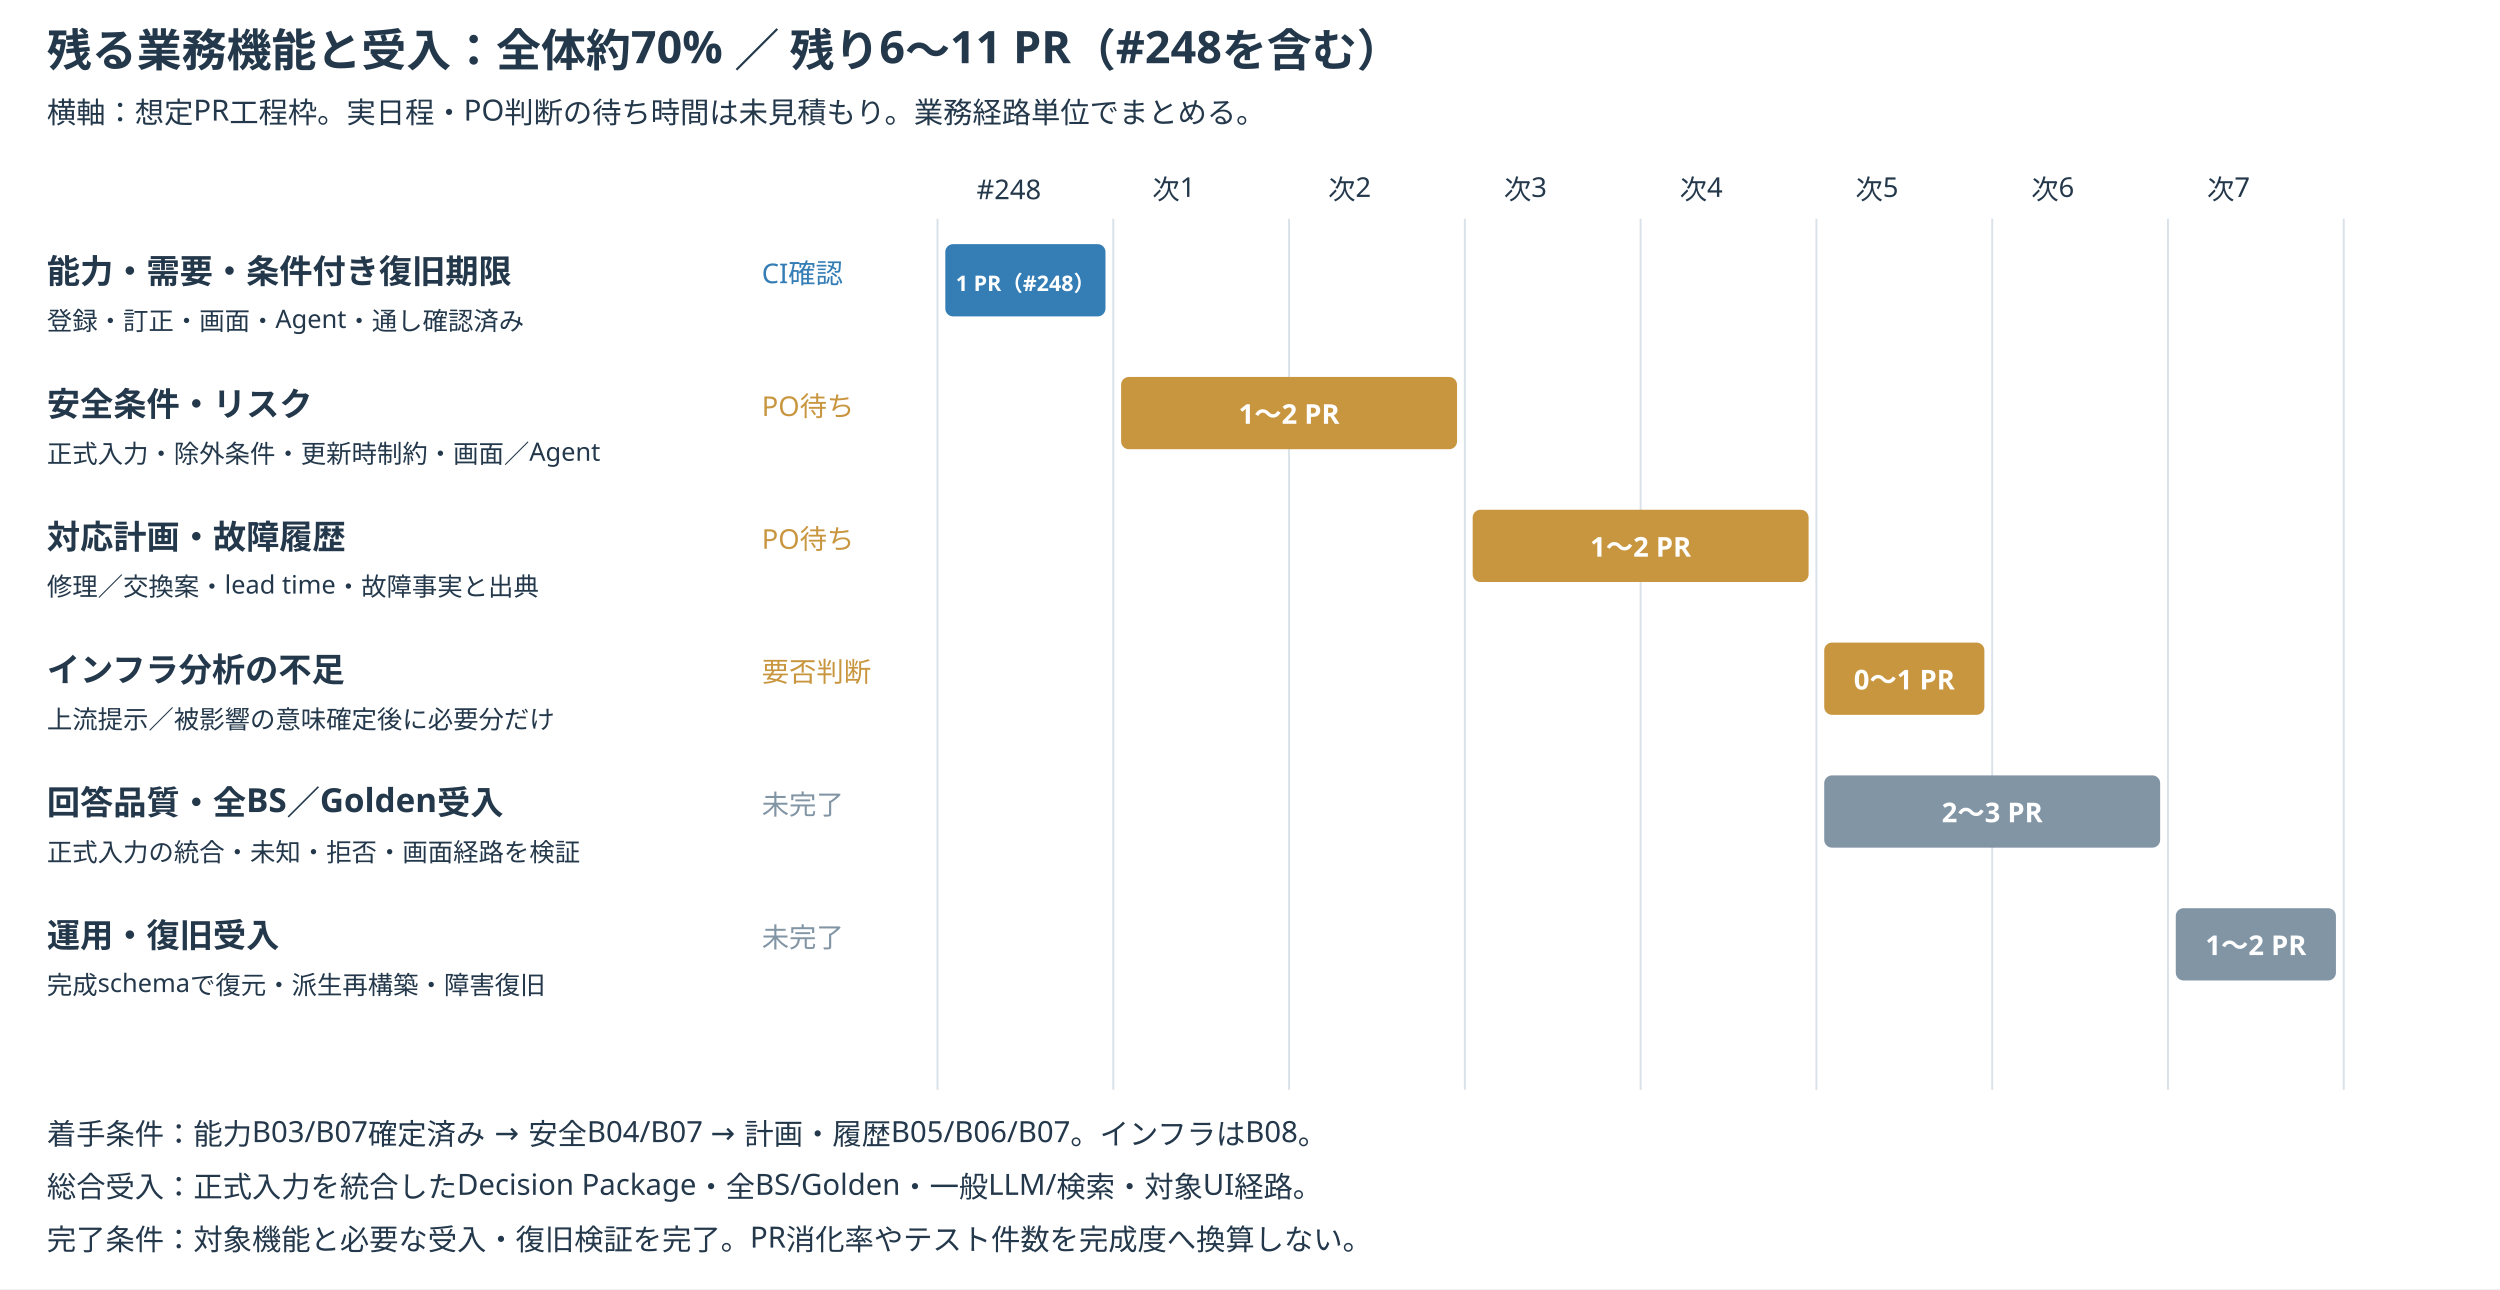
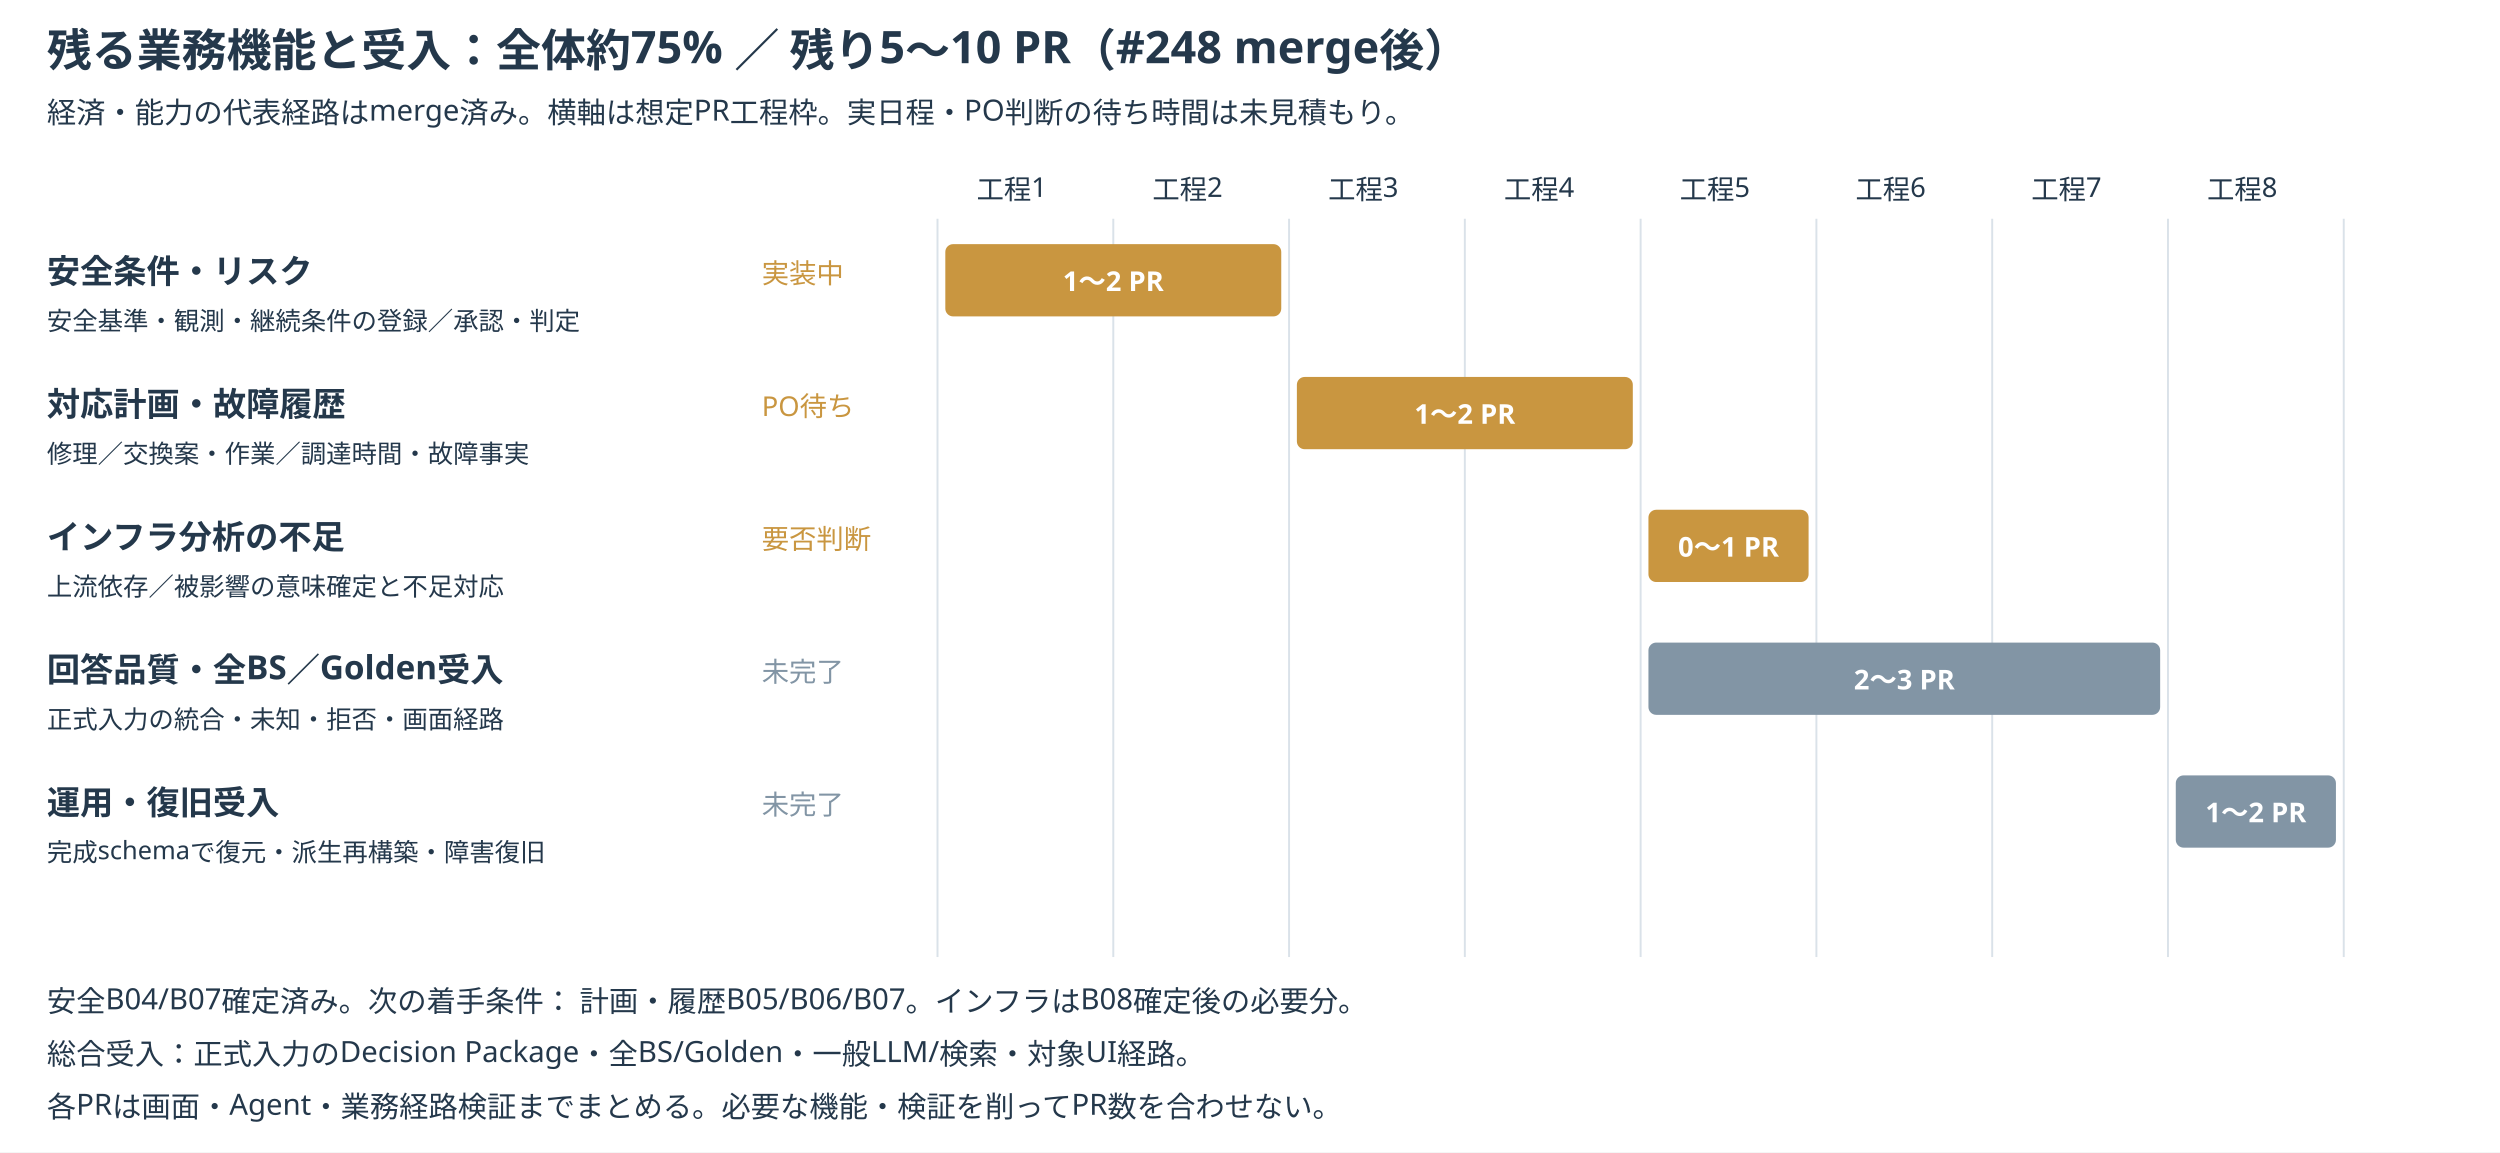
- <svg xmlns="http://www.w3.org/2000/svg" width="1280" height="660" viewBox="0 0 1280 660" role="img" aria-labelledby="title desc">
-   <rect width="1280" height="660" fill="white" />
+ <svg xmlns="http://www.w3.org/2000/svg" width="1280" height="590" viewBox="0 0 1280 590" role="img" aria-labelledby="title desc">
+   <rect width="1280" height="590" fill="white" />
  <g font-family="sans-serif" fill="#24384b">
-     <text x="24" y="34" font-size="23" font-weight="bold">残る業務機能と受入：全体約70% ／ 残り6〜11 PR（#248を含む）</text>
-     <text x="24" y="63" font-size="15">横軸：想定PR工程枠。実日程・PO判断の待ち時間は未見積もり。業務経路単位でまとめる。</text>
-     <path d="M480 112V558" stroke="#dae2e9" />
-     <text x="500" y="102" font-size="14">#248</text>
-     <path d="M570 112V558" stroke="#dae2e9" />
-     <text x="590" y="102" font-size="14">次1</text>
-     <path d="M660 112V558" stroke="#dae2e9" />
-     <text x="680" y="102" font-size="14">次2</text>
-     <path d="M750 112V558" stroke="#dae2e9" />
-     <text x="770" y="102" font-size="14">次3</text>
-     <path d="M840 112V558" stroke="#dae2e9" />
-     <text x="860" y="102" font-size="14">次4</text>
-     <path d="M930 112V558" stroke="#dae2e9" />
-     <text x="950" y="102" font-size="14">次5</text>
-     <path d="M1020 112V558" stroke="#dae2e9" />
-     <text x="1040" y="102" font-size="14">次6</text>
-     <path d="M1110 112V558" stroke="#dae2e9" />
-     <text x="1130" y="102" font-size="14">次7</text>
-     <path d="M1200 112V558" stroke="#dae2e9" />
-     <text x="24" y="145" font-size="17" font-weight="bold">能力・需要・条件付き復旧期限</text>
-     <text x="24" y="169" font-size="13">登録・訂正・画面・Agent・通し確認済み</text>
-     <text x="390" y="145" font-size="14" fill="#347db5">CI確認</text>
-     <rect x="484" y="125" width="82" height="37" rx="4" fill="#347db5" />
-     <text x="525" y="149" text-anchor="middle" font-size="11" fill="white" font-weight="bold">1 PR（#248）</text>
-     <text x="24" y="213" font-size="17" font-weight="bold">安全条件・リスク</text>
-     <text x="24" y="237" font-size="13">正式入力・除外条件・更新時制約・画面／Agent</text>
+     <text x="24" y="34" font-size="23" font-weight="bold">残る業務機能と受入：全体約75% ／ 残り5〜10 PR（#248 merge後）</text>
+     <text x="24" y="63" font-size="15">経済・能力の代表経路はmerge済み。横軸は想定PR工程枠。実日程・PO判断の待ち時間は未見積もり。</text>
+     <path d="M480 112V490" stroke="#dae2e9" />
+     <text x="500" y="102" font-size="14">工程1</text>
+     <path d="M570 112V490" stroke="#dae2e9" />
+     <text x="590" y="102" font-size="14">工程2</text>
+     <path d="M660 112V490" stroke="#dae2e9" />
+     <text x="680" y="102" font-size="14">工程3</text>
+     <path d="M750 112V490" stroke="#dae2e9" />
+     <text x="770" y="102" font-size="14">工程4</text>
+     <path d="M840 112V490" stroke="#dae2e9" />
+     <text x="860" y="102" font-size="14">工程5</text>
+     <path d="M930 112V490" stroke="#dae2e9" />
+     <text x="950" y="102" font-size="14">工程6</text>
+     <path d="M1020 112V490" stroke="#dae2e9" />
+     <text x="1040" y="102" font-size="14">工程7</text>
+     <path d="M1110 112V490" stroke="#dae2e9" />
+     <text x="1130" y="102" font-size="14">工程8</text>
+     <path d="M1200 112V490" stroke="#dae2e9" />
+     <text x="24" y="145" font-size="17" font-weight="bold">安全条件・リスク</text>
+     <text x="24" y="169" font-size="13">安全基準・観測・継続条件の登録／承認・判定</text>
+     <text x="390" y="145" font-size="14" fill="#c99640">実装中</text>
+     <rect x="484" y="125" width="172" height="37" rx="4" fill="#c99640" />
+     <text x="570" y="149" text-anchor="middle" font-size="14" fill="white" font-weight="bold">1〜2 PR</text>
+     <text x="24" y="213" font-size="17" font-weight="bold">対応計画・故障履歴</text>
+     <text x="24" y="237" font-size="13">修理／交換案・作業／調達時間・故障事実</text>
    <text x="390" y="213" font-size="14" fill="#c99640">PO待ち</text>
-     <rect x="574" y="193" width="172" height="37" rx="4" fill="#c99640" />
-     <text x="660" y="217" text-anchor="middle" font-size="14" fill="white" font-weight="bold">1〜2 PR</text>
-     <text x="24" y="281" font-size="17" font-weight="bold">対応計画・故障履歴</text>
-     <text x="24" y="305" font-size="13">修理／交換案・lead time・故障事実と出典</text>
-     <text x="390" y="281" font-size="14" fill="#c99640">PO待ち</text>
-     <rect x="754" y="261" width="172" height="37" rx="4" fill="#c99640" />
-     <text x="840" y="285" text-anchor="middle" font-size="14" fill="white" font-weight="bold">1〜2 PR</text>
-     <text x="24" y="349" font-size="17" font-weight="bold">インフラ分析の不足</text>
-     <text x="24" y="373" font-size="13">上流提示／被影響の意味確定後に必要分だけ</text>
-     <text x="390" y="349" font-size="14" fill="#c99640">要否判断</text>
-     <rect x="934" y="329" width="82" height="37" rx="4" fill="#c99640" />
-     <text x="975" y="353" text-anchor="middle" font-size="14" fill="white" font-weight="bold">0〜1 PR</text>
-     <text x="24" y="417" font-size="17" font-weight="bold">回答品質・全BS／Golden受入</text>
-     <text x="24" y="441" font-size="13">正式入力の統合・未知・拒否・画面経路を検証</text>
+     <rect x="664" y="193" width="172" height="37" rx="4" fill="#c99640" />
+     <text x="750" y="217" text-anchor="middle" font-size="14" fill="white" font-weight="bold">1〜2 PR</text>
+     <text x="24" y="281" font-size="17" font-weight="bold">インフラ分析の不足</text>
+     <text x="24" y="305" font-size="13">上流依存／被影響の意味確定と不足対応</text>
+     <text x="390" y="281" font-size="14" fill="#c99640">要否判断</text>
+     <rect x="844" y="261" width="82" height="37" rx="4" fill="#c99640" />
+     <text x="885" y="285" text-anchor="middle" font-size="14" fill="white" font-weight="bold">0〜1 PR</text>
+     <text x="24" y="349" font-size="17" font-weight="bold">回答品質・全BS／Golden受入</text>
+     <text x="24" y="373" font-size="13">正式入力の統合・未知・拒否・画面経路</text>
+     <text x="390" y="349" font-size="14" fill="#8295a5">未完了</text>
+     <rect x="844" y="329" width="262" height="37" rx="4" fill="#8295a5" />
+     <text x="975" y="353" text-anchor="middle" font-size="14" fill="white" font-weight="bold">2〜3 PR</text>
+     <text x="24" y="417" font-size="17" font-weight="bold">運用・復旧受入</text>
+     <text x="24" y="441" font-size="13">完成schemaで復元・派生再構築・障害復旧</text>
    <text x="390" y="417" font-size="14" fill="#8295a5">未完了</text>
-     <rect x="934" y="397" width="172" height="37" rx="4" fill="#8295a5" />
-     <text x="1020" y="421" text-anchor="middle" font-size="14" fill="white" font-weight="bold">2〜3 PR</text>
-     <text x="24" y="485" font-size="17" font-weight="bold">運用・復旧受入</text>
-     <text x="24" y="509" font-size="13">完成schemaで復元・派生再構築・障害復旧</text>
-     <text x="390" y="485" font-size="14" fill="#8295a5">未完了</text>
-     <rect x="1114" y="465" width="82" height="37" rx="4" fill="#8295a5" />
-     <text x="1155" y="489" text-anchor="middle" font-size="14" fill="white" font-weight="bold">1〜2 PR</text>
-     <text x="24" y="586" font-size="15">着手条件：能力B03/B07確定済み → 安全B04/B07 → 計画・履歴B05/B06/B07。インフラはB08。</text>
-     <text x="24" y="613" font-size="15">総合受入：正式入力を統合したDecision Package・全BS/Golden・一般LLM/検索・対象UI経路。</text>
-     <text x="24" y="640" font-size="15">完了条件：対象機能と必要な受入・復旧検証を完了。PR消化率やテスト件数を完成度へ換算しない。</text>
+     <rect x="1114" y="397" width="82" height="37" rx="4" fill="#8295a5" />
+     <text x="1155" y="421" text-anchor="middle" font-size="14" fill="white" font-weight="bold">1〜2 PR</text>
+     <text x="24" y="518" font-size="15">安全B04/B07確定済み。次の着手条件： 計画・履歴B05/B06/B07。インフラはB08確定後の必要分。</text>
+     <text x="24" y="545" font-size="15">総合受入：正式入力のDecision Package・全BS/Golden・一般LLM/検索・対象UI経路。</text>
+     <text x="24" y="572" font-size="15">各PRは画面・Agent・業務経路検証までまとめる。必要な機能・検証を削ってPR数を合わせない。</text>
  </g>
</svg>
